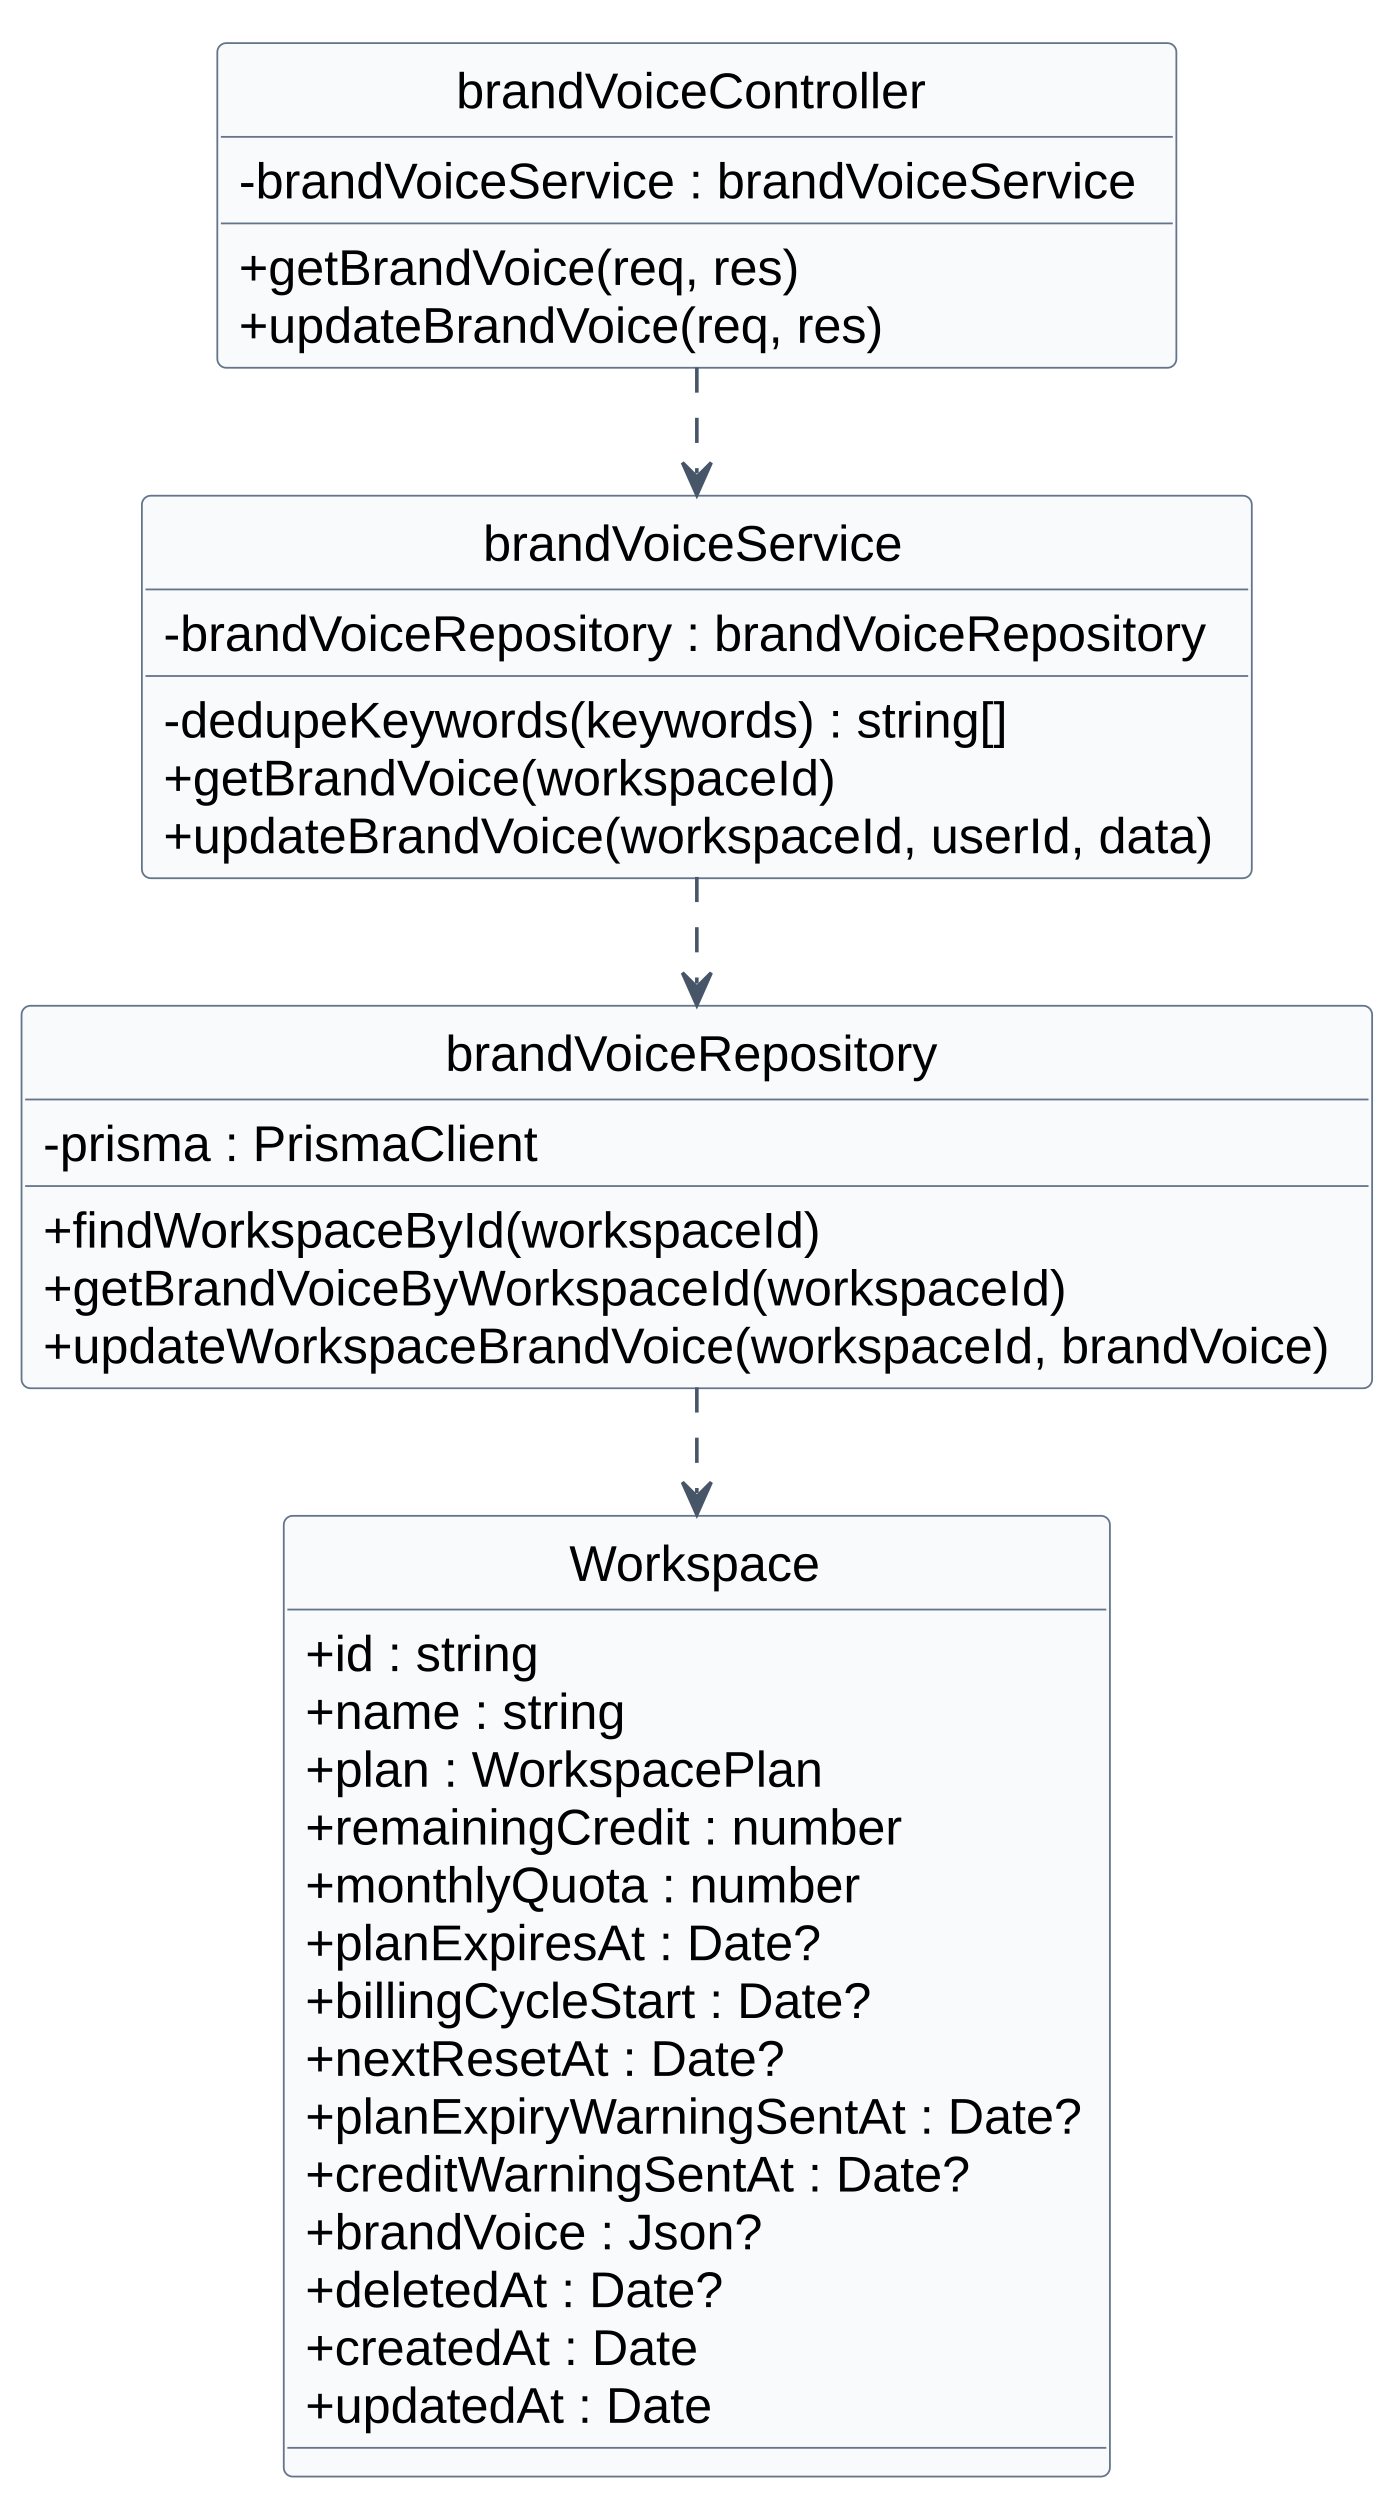
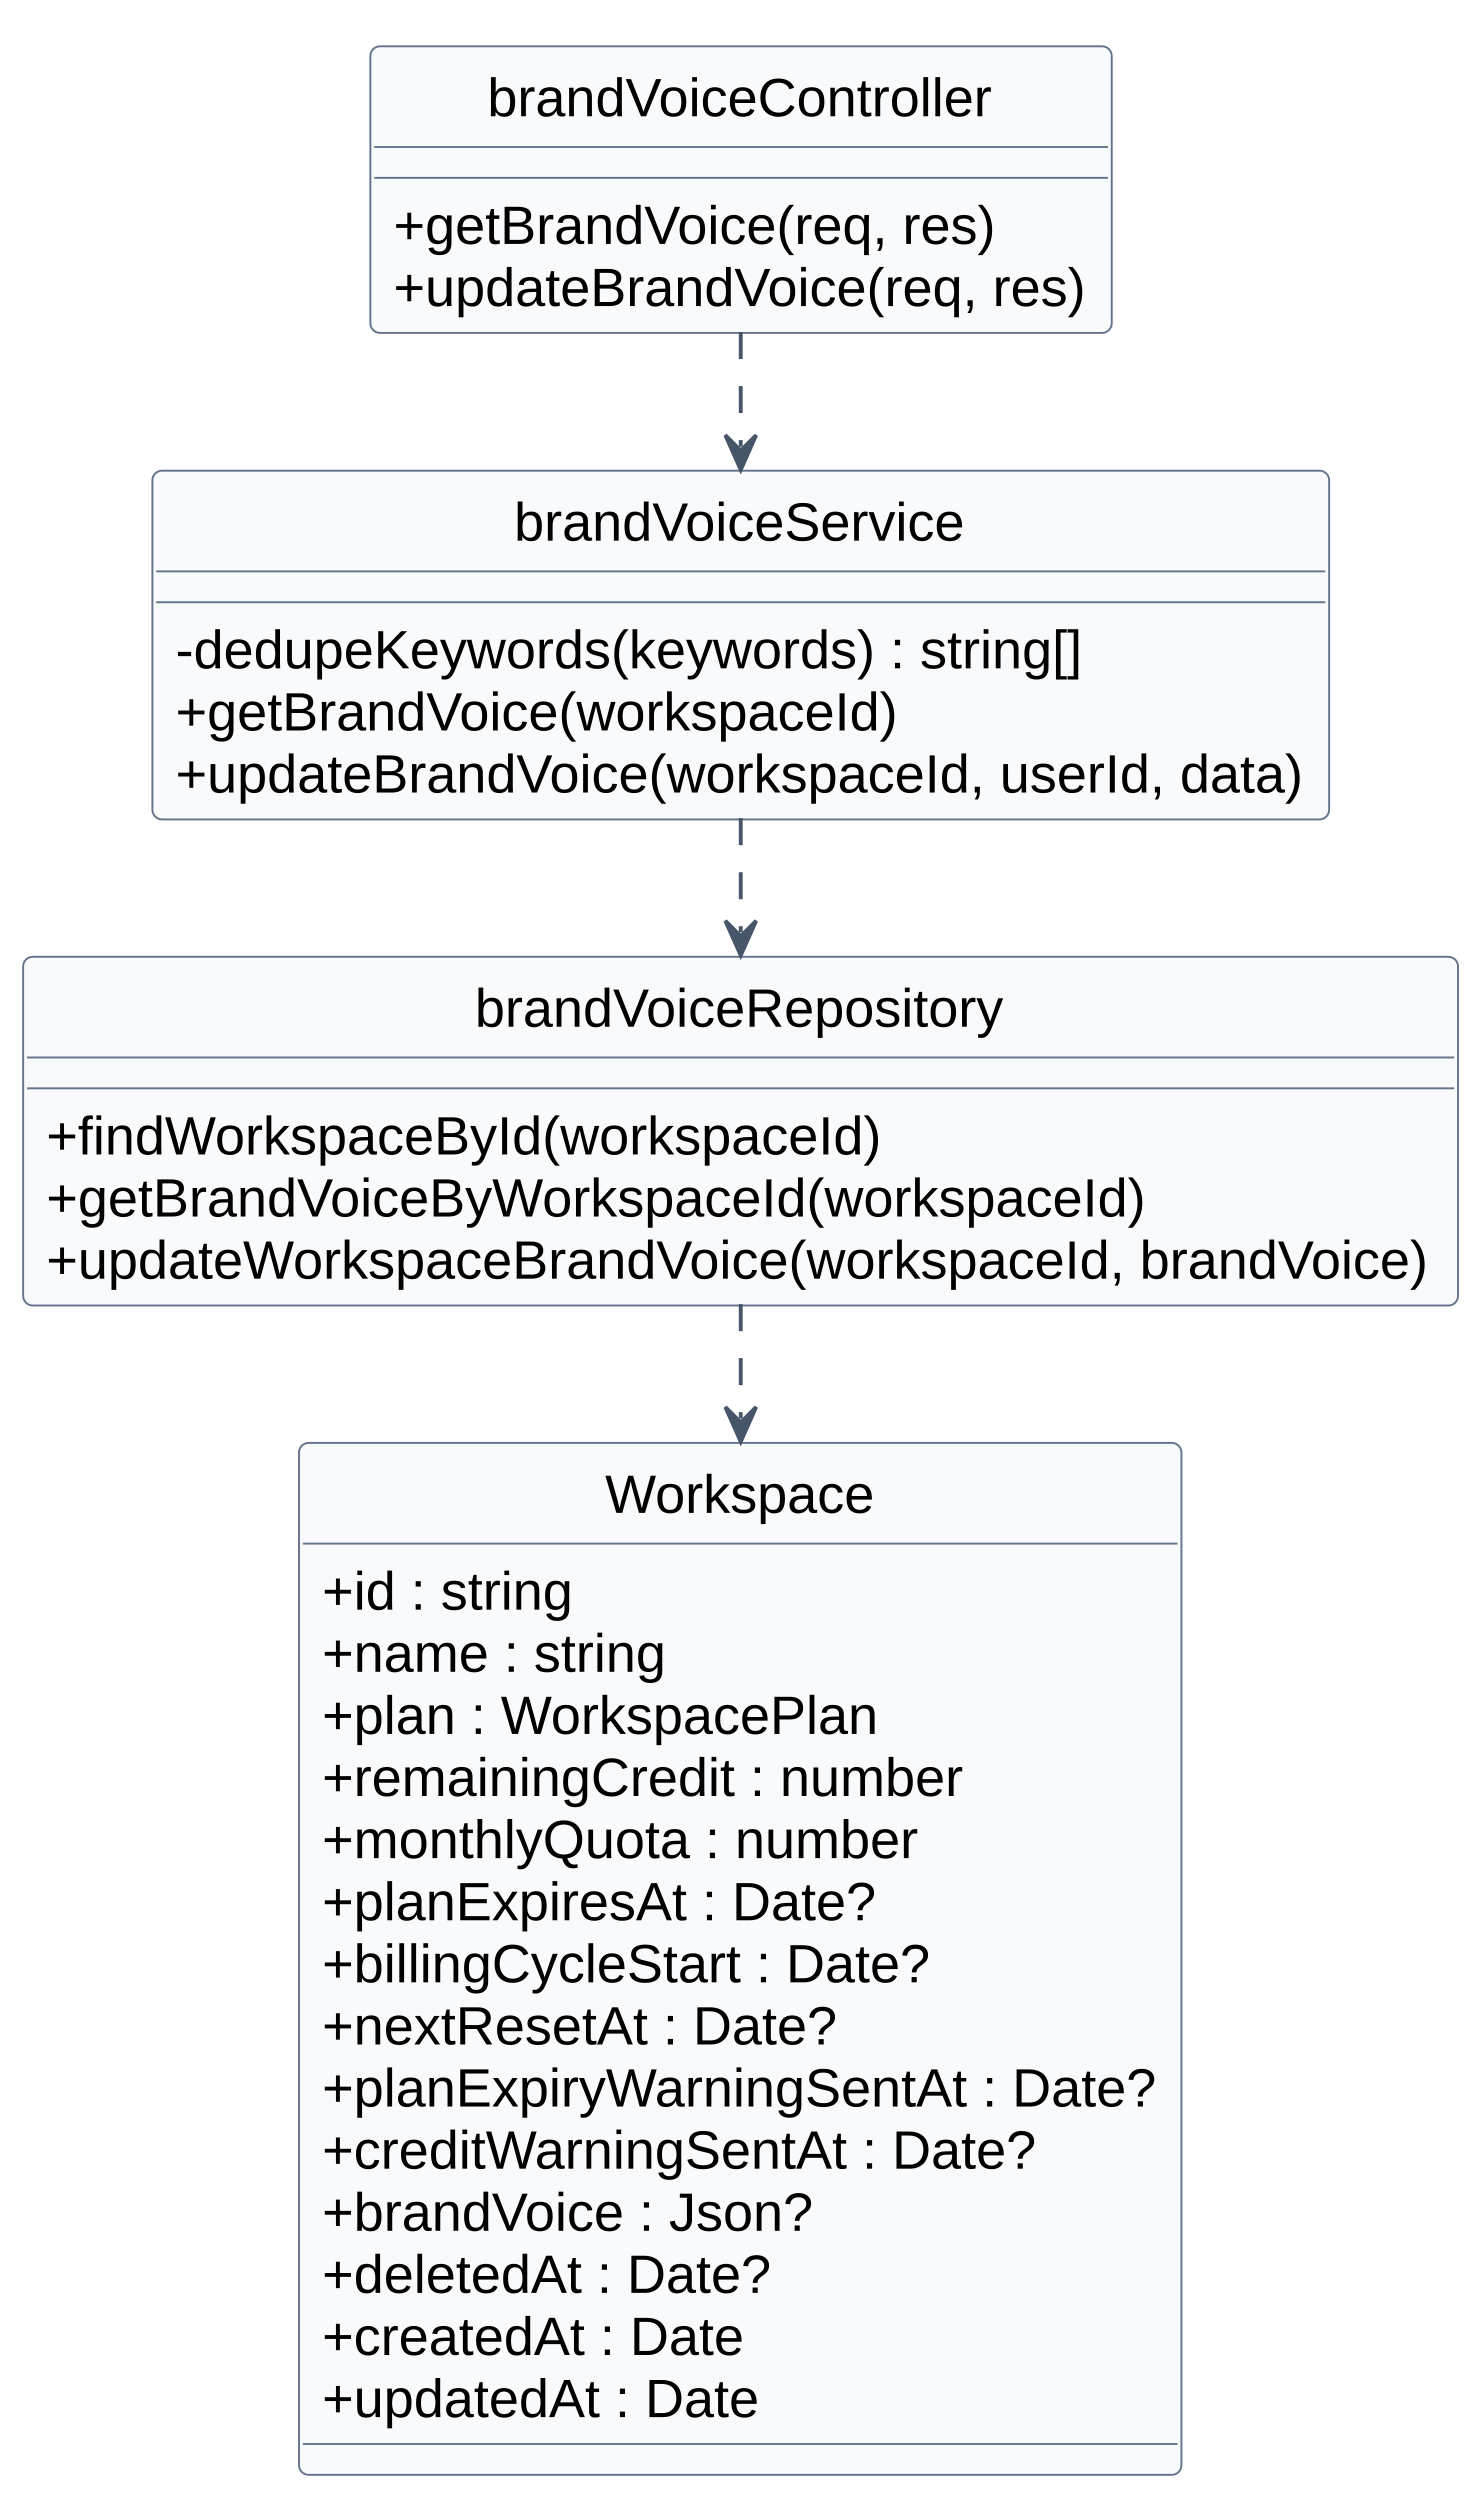
- <svg xmlns="http://www.w3.org/2000/svg" contentStyleType="text/css" height="696px" preserveAspectRatio="none" style="width:389px;height:696px;background:#FFFFFF;" version="1.1" viewBox="0 0 389 696" width="389px" zoomAndPan="magnify">
+ <svg xmlns="http://www.w3.org/2000/svg" contentStyleType="text/css" height="648px" preserveAspectRatio="none" style="width:384px;height:648px;background:#FFFFFF;" version="1.1" viewBox="0 0 384 648" width="384px" zoomAndPan="magnify">
  <defs />
  <g>
    <g id="elem_Workspace">
-       <rect codeLine="17" fill="#F8FAFC" height="267.479" id="Workspace" rx="2.5" ry="2.5" style="stroke:#64748B;stroke-width:0.5;" width="230" x="79" y="422" />
-       <text fill="#000000" font-family="Arial" font-size="14" lengthAdjust="spacing" textLength="71" x="158.5" y="440.132">Workspace</text>
-       <line style="stroke:#64748B;stroke-width:0.5;" x1="80" x2="308" y1="448.099" y2="448.099" />
-       <text fill="#000000" font-family="Arial" font-size="14" lengthAdjust="spacing" textLength="66" x="85" y="465.231">+id : string</text>
-       <text fill="#000000" font-family="Arial" font-size="14" lengthAdjust="spacing" textLength="90" x="85" y="481.329">+name : string</text>
-       <text fill="#000000" font-family="Arial" font-size="14" lengthAdjust="spacing" textLength="146" x="85" y="497.428">+plan : WorkspacePlan</text>
-       <text fill="#000000" font-family="Arial" font-size="14" lengthAdjust="spacing" textLength="168" x="85" y="513.526">+remainingCredit : number</text>
-       <text fill="#000000" font-family="Arial" font-size="14" lengthAdjust="spacing" textLength="156" x="85" y="529.625">+monthlyQuota : number</text>
-       <text fill="#000000" font-family="Arial" font-size="14" lengthAdjust="spacing" textLength="144" x="85" y="545.724">+planExpiresAt : Date?</text>
-       <text fill="#000000" font-family="Arial" font-size="14" lengthAdjust="spacing" textLength="159" x="85" y="561.822">+billingCycleStart : Date?</text>
-       <text fill="#000000" font-family="Arial" font-size="14" lengthAdjust="spacing" textLength="134" x="85" y="577.921">+nextResetAt : Date?</text>
-       <text fill="#000000" font-family="Arial" font-size="14" lengthAdjust="spacing" textLength="218" x="85" y="594.019">+planExpiryWarningSentAt : Date?</text>
-       <text fill="#000000" font-family="Arial" font-size="14" lengthAdjust="spacing" textLength="188" x="85" y="610.118">+creditWarningSentAt : Date?</text>
-       <text fill="#000000" font-family="Arial" font-size="14" lengthAdjust="spacing" textLength="129" x="85" y="626.217">+brandVoice : Json?</text>
-       <text fill="#000000" font-family="Arial" font-size="14" lengthAdjust="spacing" textLength="118" x="85" y="642.315">+deletedAt : Date?</text>
-       <text fill="#000000" font-family="Arial" font-size="14" lengthAdjust="spacing" textLength="111" x="85" y="658.414">+createdAt : Date</text>
-       <text fill="#000000" font-family="Arial" font-size="14" lengthAdjust="spacing" textLength="115" x="85" y="674.513">+updatedAt : Date</text>
-       <line style="stroke:#64748B;stroke-width:0.5;" x1="80" x2="308" y1="681.48" y2="681.48" />
+       <rect codeLine="17" fill="#F8FAFC" height="267.479" id="Workspace" rx="2.5" ry="2.5" style="stroke:#64748B;stroke-width:0.5;" width="228.727" x="77.5" y="374" />
+       <text fill="#000000" font-family="Arial" font-size="14" lengthAdjust="spacing" textLength="70.02" x="156.853" y="392.132">Workspace</text>
+       <line style="stroke:#64748B;stroke-width:0.5;" x1="78.5" x2="305.227" y1="400.099" y2="400.099" />
+       <text fill="#000000" font-family="Arial" font-size="14" lengthAdjust="spacing" textLength="64.976" x="83.5" y="417.231">+id : string</text>
+       <text fill="#000000" font-family="Arial" font-size="14" lengthAdjust="spacing" textLength="89.1" x="83.5" y="433.329">+name : string</text>
+       <text fill="#000000" font-family="Arial" font-size="14" lengthAdjust="spacing" textLength="144.355" x="83.5" y="449.428">+plan : WorkspacePlan</text>
+       <text fill="#000000" font-family="Arial" font-size="14" lengthAdjust="spacing" textLength="166.134" x="83.5" y="465.526">+remainingCredit : number</text>
+       <text fill="#000000" font-family="Arial" font-size="14" lengthAdjust="spacing" textLength="154.472" x="83.5" y="481.625">+monthlyQuota : number</text>
+       <text fill="#000000" font-family="Arial" font-size="14" lengthAdjust="spacing" textLength="143.582" x="83.5" y="497.724">+planExpiresAt : Date?</text>
+       <text fill="#000000" font-family="Arial" font-size="14" lengthAdjust="spacing" textLength="157.575" x="83.5" y="513.822">+billingCycleStart : Date?</text>
+       <text fill="#000000" font-family="Arial" font-size="14" lengthAdjust="spacing" textLength="133.465" x="83.5" y="529.921">+nextResetAt : Date?</text>
+       <text fill="#000000" font-family="Arial" font-size="14" lengthAdjust="spacing" textLength="216.727" x="83.5" y="546.019">+planExpiryWarningSentAt : Date?</text>
+       <text fill="#000000" font-family="Arial" font-size="14" lengthAdjust="spacing" textLength="185.596" x="83.5" y="562.118">+creditWarningSentAt : Date?</text>
+       <text fill="#000000" font-family="Arial" font-size="14" lengthAdjust="spacing" textLength="128.03" x="83.5" y="578.217">+brandVoice : Json?</text>
+       <text fill="#000000" font-family="Arial" font-size="14" lengthAdjust="spacing" textLength="116.361" x="83.5" y="594.315">+deletedAt : Date?</text>
+       <text fill="#000000" font-family="Arial" font-size="14" lengthAdjust="spacing" textLength="109.341" x="83.5" y="610.414">+createdAt : Date</text>
+       <text fill="#000000" font-family="Arial" font-size="14" lengthAdjust="spacing" textLength="113.251" x="83.5" y="626.513">+updatedAt : Date</text>
+       <line style="stroke:#64748B;stroke-width:0.5;" x1="78.5" x2="305.227" y1="633.48" y2="633.48" />
    </g>
    <g id="elem_brandVoiceController">
-       <rect codeLine="34" fill="#F8FAFC" height="90.394" id="brandVoiceController" rx="2.5" ry="2.5" style="stroke:#64748B;stroke-width:0.5;" width="267" x="60.5" y="12" />
-       <text fill="#000000" font-family="Arial" font-size="14" lengthAdjust="spacing" textLength="134" x="127" y="30.132">brandVoiceController</text>
-       <line style="stroke:#64748B;stroke-width:0.5;" x1="61.5" x2="326.5" y1="38.099" y2="38.099" />
-       <text fill="#000000" font-family="Arial" font-size="14" lengthAdjust="spacing" textLength="255" x="66.5" y="55.23">-brandVoiceService : brandVoiceService</text>
-       <line style="stroke:#64748B;stroke-width:0.5;" x1="61.5" x2="326.5" y1="62.197" y2="62.197" />
-       <text fill="#000000" font-family="Arial" font-size="14" lengthAdjust="spacing" textLength="160" x="66.5" y="79.329">+getBrandVoice(req, res)</text>
-       <text fill="#000000" font-family="Arial" font-size="14" lengthAdjust="spacing" textLength="184" x="66.5" y="95.428">+updateBrandVoice(req, res)</text>
+       <rect codeLine="34" fill="#F8FAFC" height="74.296" id="brandVoiceController" rx="2.5" ry="2.5" style="stroke:#64748B;stroke-width:0.5;" width="192.161" x="96" y="12" />
+       <text fill="#000000" font-family="Arial" font-size="14" lengthAdjust="spacing" textLength="131.517" x="126.322" y="30.132">brandVoiceController</text>
+       <line style="stroke:#64748B;stroke-width:0.5;" x1="97" x2="287.161" y1="38.099" y2="38.099" />
+       <line style="stroke:#64748B;stroke-width:0.5;" x1="97" x2="287.161" y1="46.099" y2="46.099" />
+       <text fill="#000000" font-family="Arial" font-size="14" lengthAdjust="spacing" textLength="156.803" x="102" y="63.23">+getBrandVoice(req, res)</text>
+       <text fill="#000000" font-family="Arial" font-size="14" lengthAdjust="spacing" textLength="180.161" x="102" y="79.329">+updateBrandVoice(req, res)</text>
    </g>
    <g id="elem_brandVoiceService">
-       <rect codeLine="40" fill="#F8FAFC" height="106.493" id="brandVoiceService" rx="2.5" ry="2.5" style="stroke:#64748B;stroke-width:0.5;" width="309" x="39.5" y="138" />
-       <text fill="#000000" font-family="Arial" font-size="14" lengthAdjust="spacing" textLength="119" x="134.5" y="156.132">brandVoiceService</text>
-       <line style="stroke:#64748B;stroke-width:0.5;" x1="40.5" x2="347.5" y1="164.099" y2="164.099" />
-       <text fill="#000000" font-family="Arial" font-size="14" lengthAdjust="spacing" textLength="297" x="45.5" y="181.231">-brandVoiceRepository : brandVoiceRepository</text>
-       <line style="stroke:#64748B;stroke-width:0.5;" x1="40.5" x2="347.5" y1="188.197" y2="188.197" />
-       <text fill="#000000" font-family="Arial" font-size="14" lengthAdjust="spacing" textLength="238" x="45.5" y="205.329">-dedupeKeywords(keywords) : string[]</text>
-       <text fill="#000000" font-family="Arial" font-size="14" lengthAdjust="spacing" textLength="189" x="45.5" y="221.428">+getBrandVoice(workspaceId)</text>
-       <text fill="#000000" font-family="Arial" font-size="14" lengthAdjust="spacing" textLength="296" x="45.5" y="237.526">+updateBrandVoice(workspaceId, userId, data)</text>
+       <rect codeLine="39" fill="#F8FAFC" height="90.394" id="brandVoiceService" rx="2.5" ry="2.5" style="stroke:#64748B;stroke-width:0.5;" width="305.009" x="39.5" y="122" />
+       <text fill="#000000" font-family="Arial" font-size="14" lengthAdjust="spacing" textLength="117.51" x="133.25" y="140.132">brandVoiceService</text>
+       <line style="stroke:#64748B;stroke-width:0.5;" x1="40.5" x2="343.509" y1="148.099" y2="148.099" />
+       <line style="stroke:#64748B;stroke-width:0.5;" x1="40.5" x2="343.509" y1="156.099" y2="156.099" />
+       <text fill="#000000" font-family="Arial" font-size="14" lengthAdjust="spacing" textLength="234.985" x="45.5" y="173.231">-dedupeKeywords(keywords) : string[]</text>
+       <text fill="#000000" font-family="Arial" font-size="14" lengthAdjust="spacing" textLength="187.934" x="45.5" y="189.329">+getBrandVoice(workspaceId)</text>
+       <text fill="#000000" font-family="Arial" font-size="14" lengthAdjust="spacing" textLength="293.009" x="45.5" y="205.428">+updateBrandVoice(workspaceId, userId, data)</text>
    </g>
    <g id="elem_brandVoiceRepository">
-       <rect codeLine="47" fill="#F8FAFC" height="106.493" id="brandVoiceRepository" rx="2.5" ry="2.5" style="stroke:#64748B;stroke-width:0.5;" width="376" x="6" y="280" />
-       <text fill="#000000" font-family="Arial" font-size="14" lengthAdjust="spacing" textLength="140" x="124" y="298.132">brandVoiceRepository</text>
-       <line style="stroke:#64748B;stroke-width:0.5;" x1="7" x2="381" y1="306.099" y2="306.099" />
-       <text fill="#000000" font-family="Arial" font-size="14" lengthAdjust="spacing" textLength="138" x="12" y="323.231">-prisma : PrismaClient</text>
-       <line style="stroke:#64748B;stroke-width:0.5;" x1="7" x2="381" y1="330.197" y2="330.197" />
-       <text fill="#000000" font-family="Arial" font-size="14" lengthAdjust="spacing" textLength="217" x="12" y="347.329">+findWorkspaceById(workspaceId)</text>
-       <text fill="#000000" font-family="Arial" font-size="14" lengthAdjust="spacing" textLength="287" x="12" y="363.428">+getBrandVoiceByWorkspaceId(workspaceId)</text>
-       <text fill="#000000" font-family="Arial" font-size="14" lengthAdjust="spacing" textLength="364" x="12" y="379.526">+updateWorkspaceBrandVoice(workspaceId, brandVoice)</text>
+       <rect codeLine="45" fill="#F8FAFC" height="90.394" id="brandVoiceRepository" rx="2.5" ry="2.5" style="stroke:#64748B;stroke-width:0.5;" width="371.919" x="6" y="248" />
+       <text fill="#000000" font-family="Arial" font-size="14" lengthAdjust="spacing" textLength="137.744" x="123.087" y="266.132">brandVoiceRepository</text>
+       <line style="stroke:#64748B;stroke-width:0.5;" x1="7" x2="376.919" y1="274.099" y2="274.099" />
+       <line style="stroke:#64748B;stroke-width:0.5;" x1="7" x2="376.919" y1="282.099" y2="282.099" />
+       <text fill="#000000" font-family="Arial" font-size="14" lengthAdjust="spacing" textLength="216.699" x="12" y="299.231">+findWorkspaceById(workspaceId)</text>
+       <text fill="#000000" font-family="Arial" font-size="14" lengthAdjust="spacing" textLength="285.968" x="12" y="315.329">+getBrandVoiceByWorkspaceId(workspaceId)</text>
+       <text fill="#000000" font-family="Arial" font-size="14" lengthAdjust="spacing" textLength="359.919" x="12" y="331.428">+updateWorkspaceBrandVoice(workspaceId, brandVoice)</text>
    </g>
-     <polygon fill="#475569" points="194,137.8,198,128.8,194,132.8,190,128.8,194,137.8" style="stroke:#475569;stroke-width:1.0;" />
-     <path d="M194,102.321 C194,113.706 194,120.058 194,131.8 " fill="none" style="stroke:#475569;stroke-width:1.0;stroke-dasharray:7.0,7.0;" />
-     <polygon fill="#475569" points="194,279.826,198,270.826,194,274.826,190,270.826,194,279.826" style="stroke:#475569;stroke-width:1.0;" />
-     <path d="M194,244.131 C194,255.792 194,262.163 194,273.826 " fill="none" style="stroke:#475569;stroke-width:1.0;stroke-dasharray:7.0,7.0;" />
-     <polygon fill="#475569" points="194,421.647,198,412.647,194,416.647,190,412.647,194,421.647" style="stroke:#475569;stroke-width:1.0;" />
-     <path d="M194,386.255 C194,397.208 194,403.228 194,415.647 " fill="none" style="stroke:#475569;stroke-width:1.0;stroke-dasharray:7.0,7.0;" />
+     <polygon fill="#475569" points="192,121.786,196,112.786,192,116.786,188,112.786,192,121.786" style="stroke:#475569;stroke-width:1.0;" />
+     <path d="M192,86.067 C192,97.374 192,103.984 192,115.786 " fill="none" style="stroke:#475569;stroke-width:1.0;stroke-dasharray:7.0,7.0;" />
+     <polygon fill="#475569" points="192,247.657,196,238.657,192,242.657,188,238.657,192,247.657" style="stroke:#475569;stroke-width:1.0;" />
+     <path d="M192,212.067 C192,223.622 192,230.087 192,241.657 " fill="none" style="stroke:#475569;stroke-width:1.0;stroke-dasharray:7.0,7.0;" />
+     <polygon fill="#475569" points="192,373.687,196,364.687,192,368.687,188,364.687,192,373.687" style="stroke:#475569;stroke-width:1.0;" />
+     <path d="M192,338.03 C192,348.85 192,354.998 192,367.687 " fill="none" style="stroke:#475569;stroke-width:1.0;stroke-dasharray:7.0,7.0;" />
  </g>
</svg>
